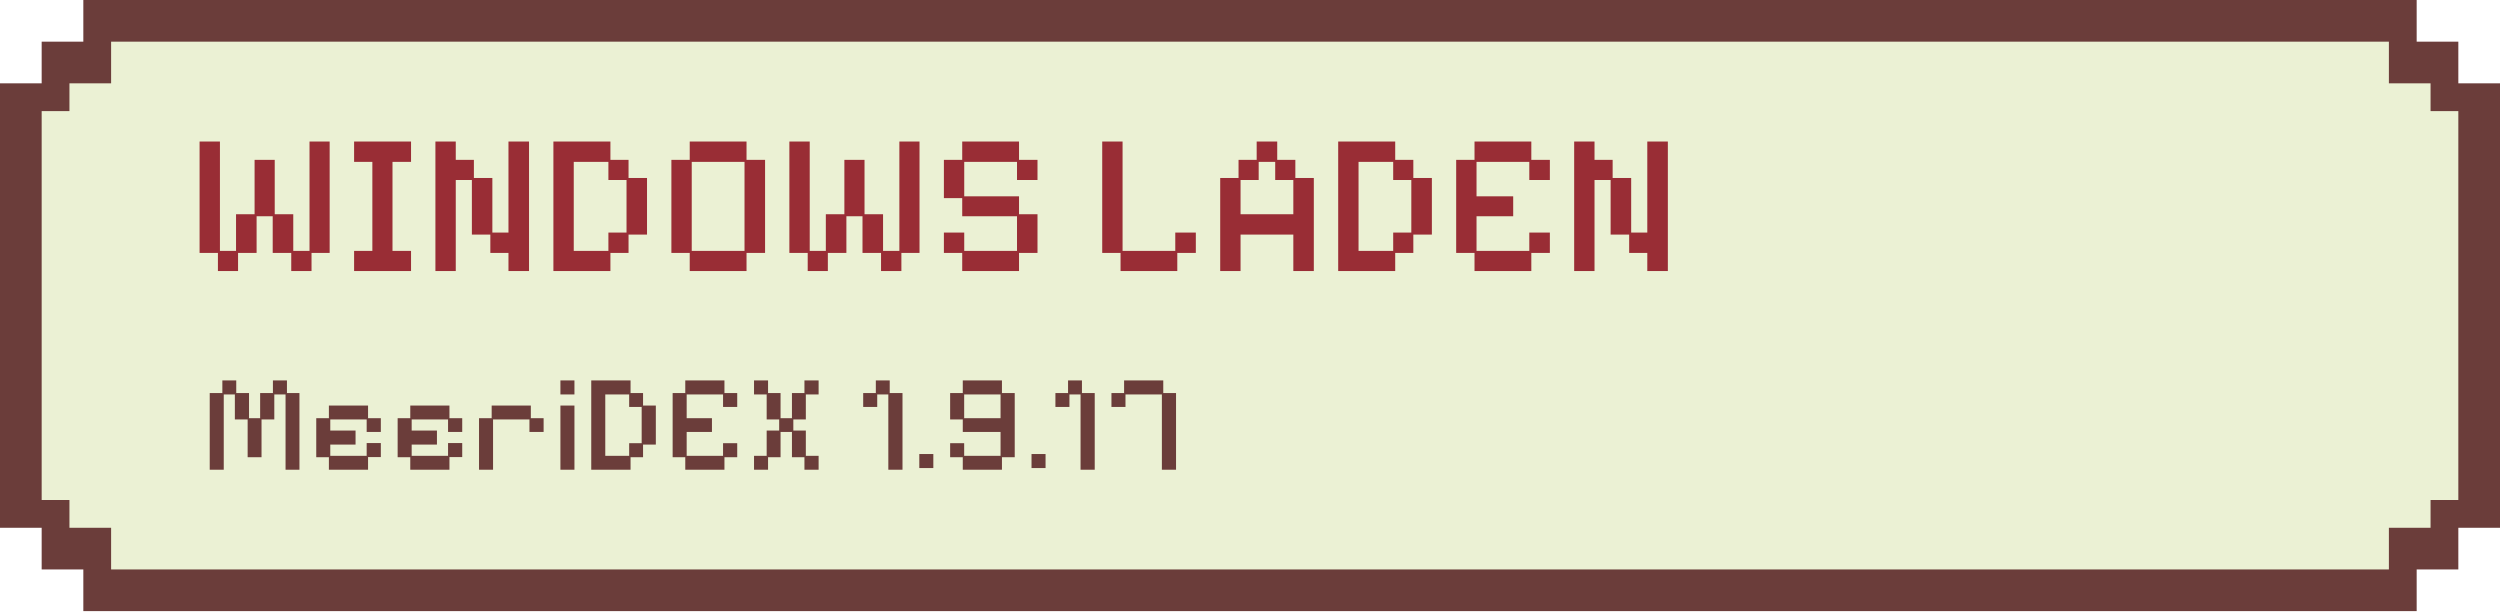
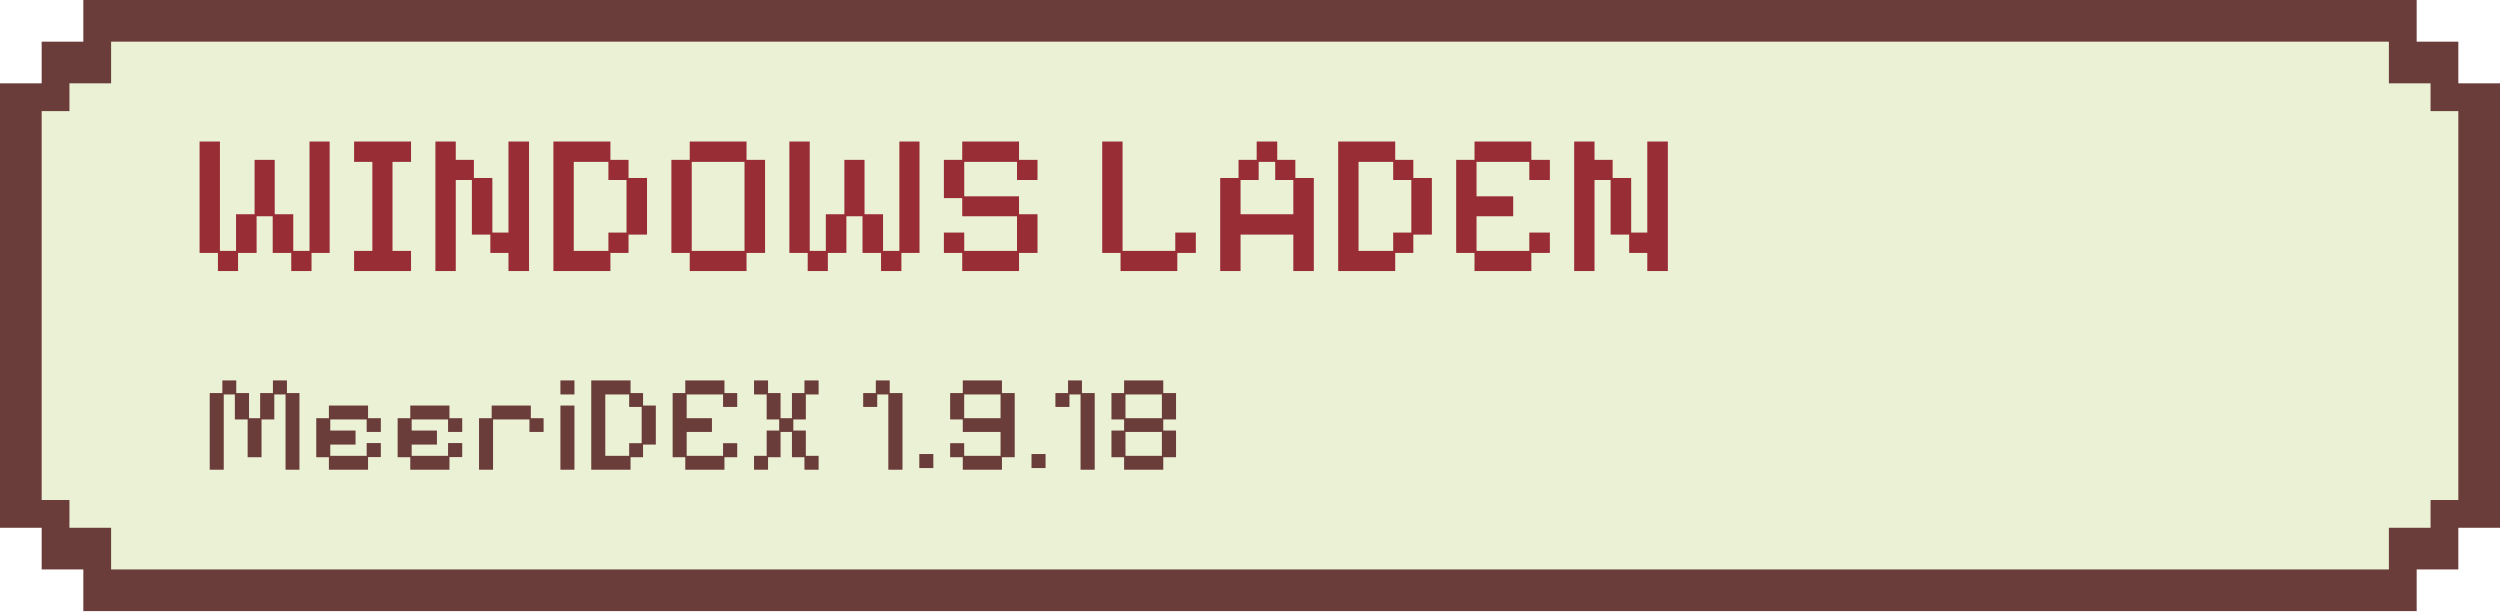
<svg xmlns="http://www.w3.org/2000/svg" width="360" height="88" viewBox="0 0 360 88" role="img">
  <path fill="#6b3d3a" d="M12 0H348V6H354V12H360V76H354V82H348V88H12V82H6V76H0V12H6V6H12Z" />
  <path fill="#ebf1d4" d="M16 6H344V12H350V16H354V72H350V76H344V82H16V76H10V72H6V16H10V12H16Z" />
  <path fill="#992d35" d="M31.38 39.03L31.38 36.42L28.74 36.42L28.74 20.38L31.67 20.38L31.67 36.13L33.99 36.13L33.99 30.85L36.66 30.85L36.66 23.02L39.56 23.02L39.56 30.85L42.23 30.85L42.23 36.13L44.57 36.13L44.57 20.38L47.47 20.38L47.47 36.42L44.86 36.42L44.86 39.03L41.94 39.03L41.94 36.42L39.27 36.42L39.27 31.14L36.95 31.14L36.95 36.42L34.28 36.42L34.28 39.03ZM50.99 39.03L50.99 36.13L53.62 36.13L53.62 23.31L50.99 23.31L50.99 20.38L59.19 20.38L59.19 23.31L56.52 23.31L56.52 36.13L59.19 36.13L59.19 39.03ZM62.7 39.03L62.7 20.38L65.63 20.38L65.63 23.02L68.24 23.02L68.24 25.63L70.9 25.63L70.9 33.49L73.22 33.49L73.22 20.38L76.18 20.38L76.18 39.03L73.22 39.03L73.22 36.42L70.61 36.42L70.61 33.78L67.95 33.78L67.95 25.92L65.63 25.92L65.63 39.03ZM79.69 39.03L79.69 20.38L87.9 20.38L87.9 23.02L90.51 23.02L90.51 25.63L93.17 25.63L93.17 33.78L90.51 33.78L90.51 36.42L87.9 36.42L87.9 39.03ZM82.62 36.13L87.61 36.13L87.61 33.49L90.22 33.49L90.22 25.92L87.61 25.92L87.61 23.31L82.62 23.31ZM99.32 39.03L99.32 36.42L96.68 36.42L96.68 23.02L99.32 23.02L99.32 20.38L107.5 20.38L107.5 23.02L110.17 23.02L110.17 36.42L107.5 36.42L107.5 39.03ZM99.61 36.13L107.21 36.13L107.21 23.31L99.61 23.31ZM116.31 39.03L116.31 36.42L113.67 36.42L113.67 20.38L116.6 20.38L116.6 36.13L118.92 36.13L118.92 30.85L121.59 30.85L121.59 23.02L124.49 23.02L124.49 30.85L127.16 30.85L127.16 36.13L129.51 36.13L129.51 20.38L132.41 20.38L132.41 36.42L129.8 36.42L129.8 39.03L126.87 39.03L126.87 36.42L124.2 36.42L124.2 31.14L121.88 31.14L121.88 36.42L119.21 36.42L119.21 39.03ZM138.56 39.03L138.56 36.42L135.92 36.42L135.92 33.49L138.85 33.49L138.85 36.13L146.45 36.13L146.45 31.14L138.56 31.14L138.56 28.53L135.92 28.53L135.92 23.02L138.56 23.02L138.56 20.38L146.74 20.38L146.74 23.02L149.4 23.02L149.4 25.92L146.45 25.92L146.45 23.31L138.85 23.31L138.85 28.27L146.74 28.27L146.74 30.85L149.4 30.85L149.4 36.42L146.74 36.42L146.74 39.03ZM161.36 39.03L161.36 36.42L158.72 36.42L158.72 20.38L161.65 20.38L161.65 36.13L169.24 36.13L169.24 33.49L172.2 33.49L172.2 36.42L169.53 36.42L169.53 39.03ZM175.71 39.03L175.71 25.63L178.35 25.63L178.35 23.02L180.96 23.02L180.96 20.38L183.92 20.38L183.92 23.02L186.53 23.02L186.53 25.63L189.19 25.63L189.19 39.03L186.24 39.03L186.24 33.78L178.64 33.78L178.64 39.03ZM178.64 30.85L186.24 30.85L186.24 25.92L183.63 25.92L183.63 23.31L181.25 23.31L181.25 25.92L178.64 25.92ZM192.7 39.03L192.7 20.38L200.91 20.38L200.91 23.02L203.52 23.02L203.52 25.63L206.19 25.63L206.19 33.78L203.52 33.78L203.52 36.42L200.91 36.42L200.91 39.03ZM195.63 36.13L200.62 36.13L200.62 33.49L203.23 33.49L203.23 25.92L200.62 25.92L200.62 23.31L195.63 23.31ZM212.33 39.03L212.33 36.42L209.69 36.42L209.69 23.02L212.33 23.02L212.33 20.38L220.51 20.38L220.51 23.02L223.18 23.02L223.18 25.92L220.22 25.92L220.22 23.31L212.62 23.31L212.62 28.27L217.9 28.27L217.9 31.14L212.62 31.14L212.62 36.13L220.22 36.13L220.22 33.49L223.18 33.49L223.18 36.42L220.51 36.42L220.51 39.03ZM226.68 39.03L226.68 20.38L229.61 20.38L229.61 23.02L232.22 23.02L232.22 25.63L234.89 25.63L234.89 33.49L237.21 33.49L237.21 20.38L240.17 20.38L240.17 39.03L237.21 39.03L237.21 36.42L234.6 36.42L234.6 33.78L231.93 33.78L231.93 25.92L229.61 25.92L229.61 39.03Z" />
-   <path fill="#6b3d3a" d="M30.2 67.64L30.2 56.6L32.02 56.6L32.02 54.78L34.02 54.78L34.02 56.6L35.86 56.6L35.86 60.22L37.46 60.22L37.46 56.6L39.3 56.6L39.3 54.78L41.32 54.78L41.32 56.6L43.12 56.6L43.12 67.64L41.12 67.64L41.12 56.8L39.5 56.8L39.5 60.4L37.66 60.4L37.66 65.84L35.66 65.84L35.66 60.4L33.82 60.4L33.82 56.8L32.22 56.8L32.22 67.64ZM47.36 67.64L47.36 65.84L45.54 65.84L45.54 60.22L47.36 60.22L47.36 58.4L53 58.4L53 60.22L54.84 60.22L54.84 62.2L52.8 62.2L52.8 60.4L47.56 60.4L47.56 62L51.2 62L51.2 64.02L47.56 64.02L47.56 65.64L52.8 65.64L52.8 63.8L54.84 63.8L54.84 65.82L53 65.82L53 67.64ZM59.08 67.64L59.08 65.84L57.26 65.84L57.26 60.22L59.08 60.22L59.08 58.4L64.72 58.4L64.72 60.22L66.56 60.22L66.56 62.2L64.52 62.2L64.52 60.4L59.28 60.4L59.28 62L62.92 62L62.92 64.02L59.28 64.02L59.28 65.64L64.52 65.64L64.52 63.8L66.56 63.8L66.56 65.82L64.72 65.82L64.72 67.64ZM68.98 67.64L68.98 60.22L70.8 60.22L70.8 58.4L76.44 58.4L76.44 60.22L78.28 60.22L78.28 62.2L76.24 62.2L76.24 60.4L71 60.4L71 67.64ZM80.7 67.64L80.7 58.4L82.72 58.4L82.72 67.64ZM80.7 56.8L80.7 54.78L82.72 54.78L82.72 56.8ZM85.14 67.64L85.14 54.78L90.8 54.78L90.8 56.6L92.6 56.6L92.6 58.4L94.44 58.4L94.44 64.02L92.6 64.02L92.6 65.84L90.8 65.84L90.8 67.64ZM87.16 65.64L90.6 65.64L90.6 63.82L92.4 63.82L92.4 58.6L90.6 58.6L90.6 56.8L87.16 56.8ZM98.68 67.64L98.68 65.84L96.86 65.84L96.86 56.6L98.68 56.6L98.68 54.78L104.32 54.78L104.32 56.6L106.16 56.6L106.16 58.6L104.12 58.6L104.12 56.8L98.88 56.8L98.88 60.22L102.52 60.22L102.52 62.2L98.88 62.2L98.88 65.64L104.12 65.64L104.12 63.82L106.16 63.82L106.16 65.84L104.32 65.84L104.32 67.64ZM108.58 67.64L108.58 65.64L110.4 65.64L110.4 62L112.2 62L112.2 60.4L110.4 60.4L110.4 56.8L108.58 56.8L108.58 54.78L110.6 54.78L110.6 56.6L112.4 56.6L112.4 60.22L114.04 60.22L114.04 56.6L115.84 56.6L115.84 54.78L117.88 54.78L117.88 56.8L116.04 56.8L116.04 60.4L114.24 60.4L114.24 62L116.04 62L116.04 65.64L117.88 65.64L117.88 67.64L115.84 67.64L115.84 65.84L114.04 65.84L114.04 62.2L112.4 62.2L112.4 65.84L110.6 65.84L110.6 67.64ZM127.92 67.64L127.92 56.8L126.32 56.8L126.32 58.6L124.3 58.6L124.3 56.6L126.12 56.6L126.12 54.78L128.12 54.78L128.12 56.6L129.96 56.6L129.96 67.64ZM132.38 67.4L132.38 65.38L134.4 65.38L134.4 67.4ZM138.64 67.64L138.64 65.84L136.82 65.84L136.82 63.82L138.84 63.82L138.84 65.64L144.08 65.64L144.08 62.2L138.64 62.2L138.64 60.4L136.82 60.4L136.82 56.6L138.64 56.6L138.64 54.78L144.28 54.78L144.28 56.6L146.12 56.6L146.12 65.84L144.28 65.84L144.28 67.64ZM138.84 60.22L144.08 60.22L144.08 56.8L138.84 56.8ZM148.54 67.4L148.54 65.38L150.56 65.38L150.56 67.4ZM155.6 67.64L155.6 56.8L154 56.8L154 58.6L151.98 58.6L151.98 56.6L153.8 56.6L153.8 54.78L155.8 54.78L155.8 56.6L157.64 56.6L157.64 67.64ZM167.31 67.64L167.31 56.8L162.07 56.8L162.07 58.6L160.05 58.6L160.05 56.6L161.87 56.6L161.87 54.78L167.51 54.78L167.51 56.6L169.35 56.6L169.35 67.64Z" />
+   <path fill="#6b3d3a" d="M30.2 67.64L30.2 56.6L32.02 56.6L32.02 54.78L34.02 54.78L34.02 56.6L35.86 56.6L35.86 60.22L37.46 60.22L37.46 56.6L39.3 56.6L39.3 54.78L41.32 54.78L41.32 56.6L43.12 56.6L43.12 67.64L41.12 67.64L41.12 56.8L39.5 56.8L39.5 60.4L37.66 60.4L37.66 65.84L35.66 65.84L35.66 60.4L33.82 60.4L33.82 56.8L32.22 56.8L32.22 67.64ZM47.36 67.64L47.36 65.84L45.54 65.84L45.54 60.22L47.36 60.22L47.36 58.4L53 58.4L53 60.22L54.84 60.22L54.84 62.2L52.8 62.2L52.8 60.4L47.56 60.4L47.56 62L51.2 62L51.2 64.02L47.56 64.02L47.56 65.64L52.8 65.64L52.8 63.8L54.84 63.8L54.84 65.82L53 65.82L53 67.64ZM59.08 67.64L59.08 65.84L57.26 65.84L57.26 60.22L59.08 60.22L59.08 58.4L64.72 58.4L64.72 60.22L66.56 60.22L66.56 62.2L64.52 62.2L64.52 60.4L59.28 60.4L59.28 62L62.92 62L62.92 64.02L59.28 64.02L59.28 65.64L64.52 65.64L64.52 63.8L66.56 63.8L66.56 65.82L64.72 65.82L64.72 67.64ZM68.98 67.64L68.98 60.22L70.8 60.22L70.8 58.4L76.44 58.4L76.44 60.22L78.28 60.22L78.28 62.2L76.24 62.2L76.24 60.4L71 60.4L71 67.64ZM80.7 67.64L80.7 58.4L82.72 58.4L82.72 67.64ZM80.7 56.8L80.7 54.78L82.72 54.78L82.72 56.8ZM85.14 67.64L85.14 54.78L90.8 54.78L90.8 56.6L92.6 56.6L92.6 58.4L94.44 58.4L94.44 64.02L92.6 64.02L92.6 65.84L90.8 65.84L90.8 67.64ZM87.16 65.64L90.6 65.64L90.6 63.82L92.4 63.82L92.4 58.6L90.6 58.6L90.6 56.8L87.16 56.8ZM98.68 67.64L98.68 65.84L96.86 65.84L96.86 56.6L98.68 56.6L98.68 54.78L104.32 54.78L104.32 56.6L106.16 56.6L106.16 58.6L104.12 58.6L104.12 56.8L98.88 56.8L98.88 60.22L102.52 60.22L102.52 62.2L98.88 62.2L98.88 65.64L104.12 65.64L104.12 63.82L106.16 63.82L106.16 65.84L104.32 65.84L104.32 67.64ZM108.58 67.64L108.58 65.64L110.4 65.64L110.4 62L112.2 62L112.2 60.4L110.4 60.4L110.4 56.8L108.58 56.8L108.58 54.78L110.6 54.78L110.6 56.6L112.4 56.6L112.4 60.22L114.04 60.22L114.04 56.6L115.84 56.6L115.84 54.78L117.88 54.78L117.88 56.8L116.04 56.8L116.04 60.4L114.24 60.4L114.24 62L116.04 62L116.04 65.64L117.88 65.64L117.88 67.64L115.84 67.64L115.84 65.84L114.04 65.84L114.04 62.2L112.4 62.2L112.4 65.84L110.6 65.84L110.6 67.64ZM127.92 67.64L127.92 56.8L126.32 56.8L126.32 58.6L124.3 58.6L124.3 56.6L126.12 56.6L126.12 54.78L128.12 54.78L128.12 56.6L129.96 56.6L129.96 67.64ZM132.38 67.4L132.38 65.38L134.4 65.38L134.4 67.4ZM138.64 67.64L138.64 65.84L136.82 65.84L136.82 63.82L138.84 63.82L138.84 65.64L144.08 65.64L144.08 62.2L138.64 62.2L138.64 60.4L136.82 60.4L136.82 56.6L138.64 56.6L138.64 54.78L144.28 54.78L144.28 56.6L146.12 56.6L146.12 65.84L144.28 65.84L144.28 67.64ZM138.84 60.22L144.08 60.22L144.08 56.8L138.84 56.8ZM148.54 67.4L148.54 65.38L150.56 65.38L150.56 67.4ZM155.6 67.64L155.6 56.8L154 56.8L154 58.6L151.98 58.6L151.98 56.6L153.8 56.6L153.8 54.78L155.8 54.78L155.8 56.6L157.64 56.6L157.64 67.64ZM161.87 67.64L161.87 65.84L160.05 65.84L160.05 62L161.87 62L161.87 60.4L160.05 60.4L160.05 56.6L161.87 56.6L161.87 54.78L167.51 54.78L167.51 56.6L169.35 56.6L169.35 60.4L167.51 60.4L167.51 62L169.35 62L169.35 65.84L167.51 65.84L167.51 67.64ZM162.07 65.64L167.31 65.64L167.31 62.2L162.07 62.2ZM162.07 60.22L167.31 60.22L167.31 56.8L162.07 56.8Z" />
</svg>
